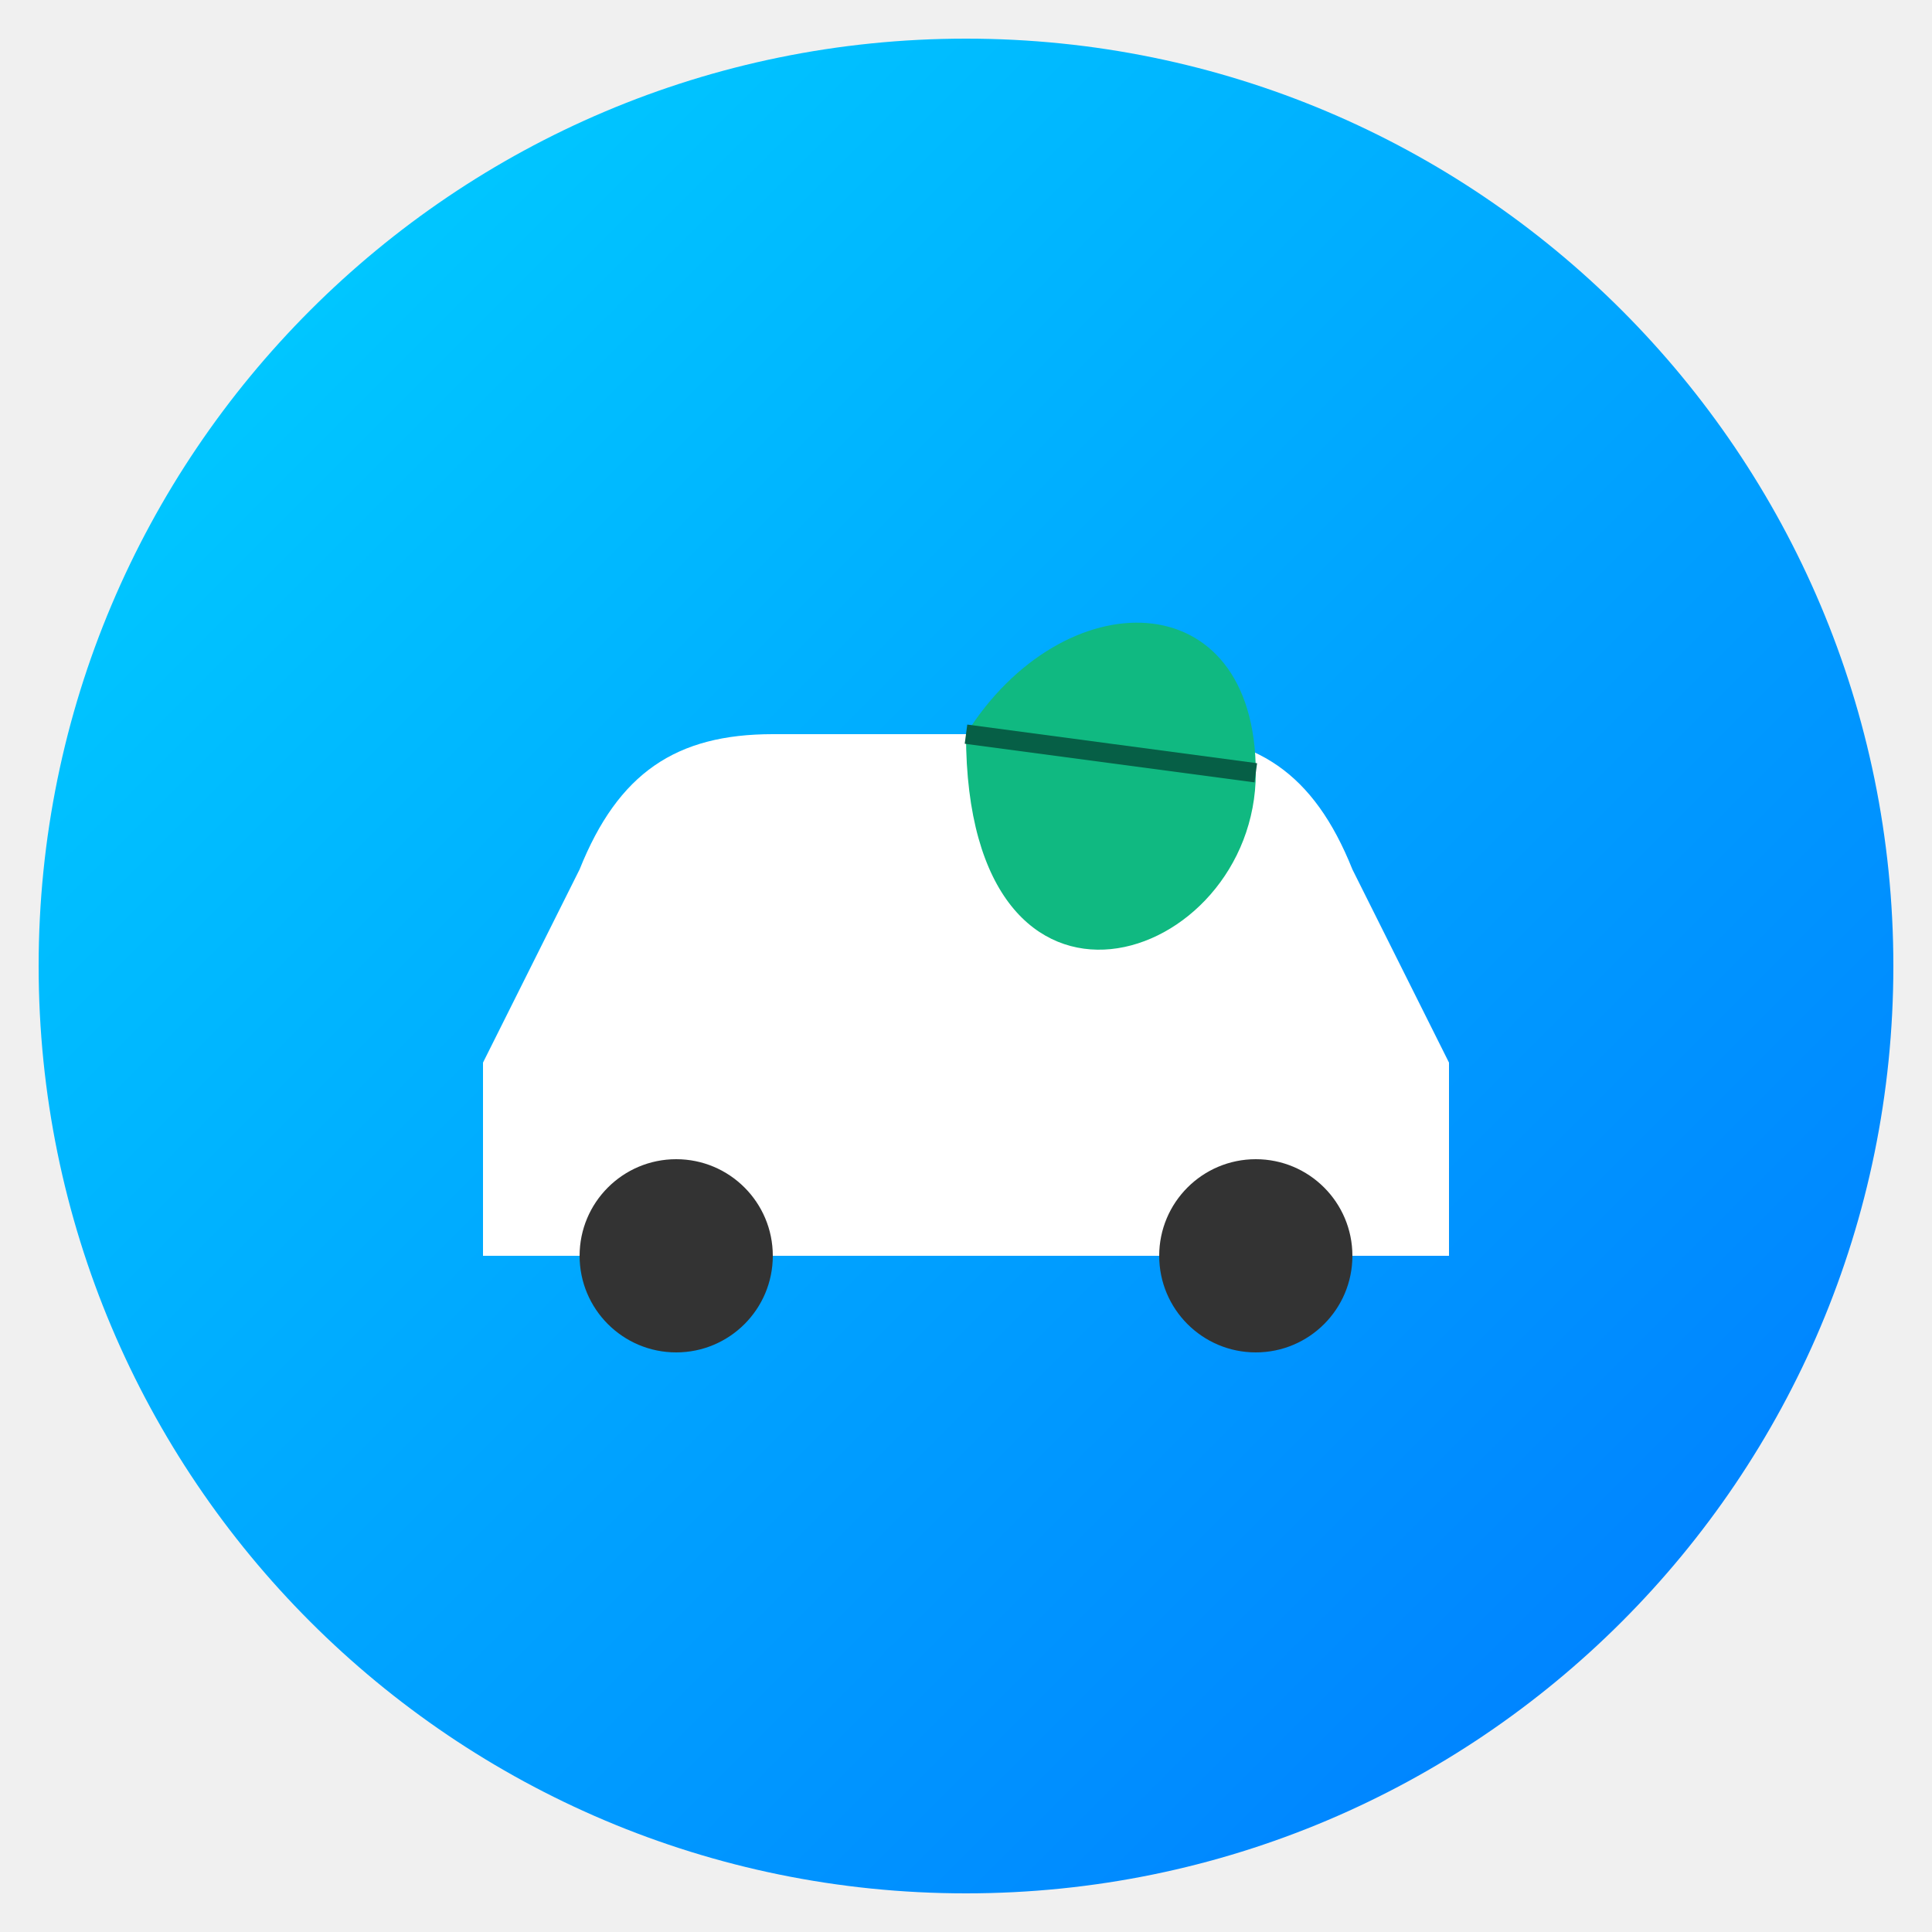
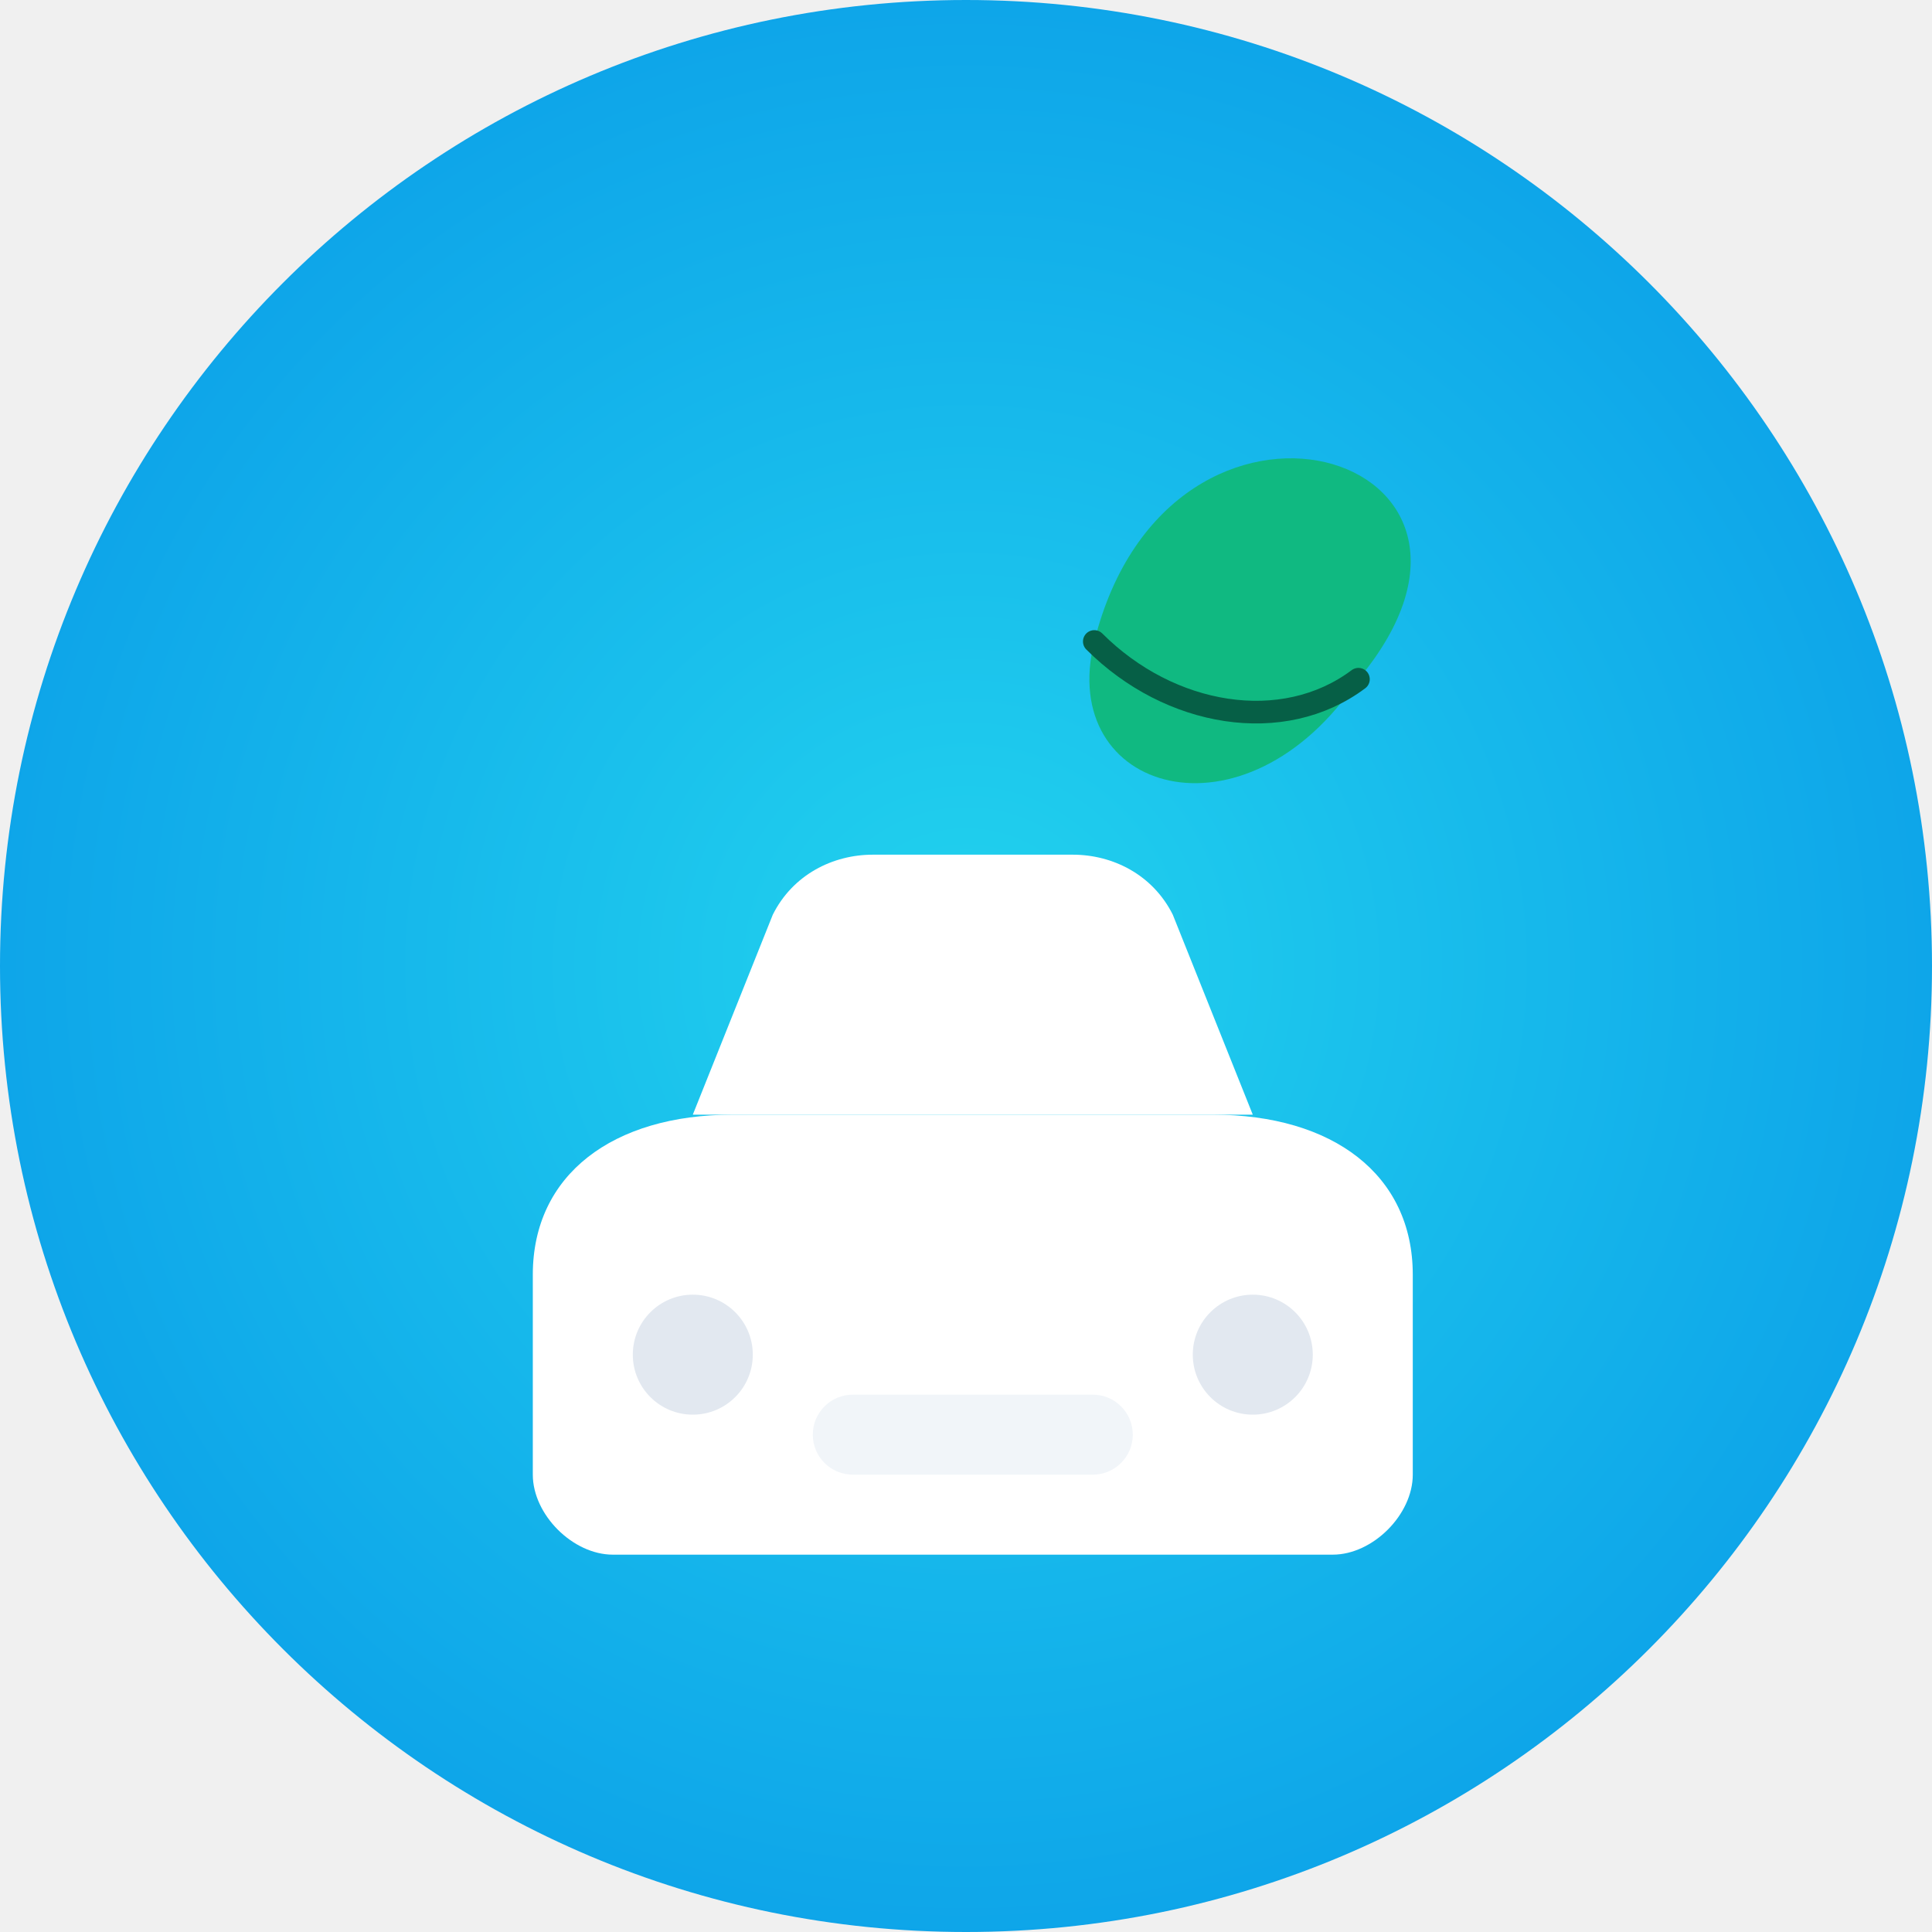
- <svg xmlns="http://www.w3.org/2000/svg" viewBox="0 0 100 100">
+ <svg xmlns="http://www.w3.org/2000/svg" viewBox="0 0 512 512">
  <defs>
-     <linearGradient id="blueGrad" x1="0%" y1="0%" x2="100%" y2="100%">
-       <stop offset="0%" style="stop-color:#00d4ff;stop-opacity:1" />
-       <stop offset="100%" style="stop-color:#0077ff;stop-opacity:1" />
-     </linearGradient>
+     <radialGradient id="blueGradient" cx="50%" cy="50%" r="50%" fx="50%" fy="50%">
+       <stop offset="0%" style="stop-color:#22d3ee;stop-opacity:1" />
+       <stop offset="100%" style="stop-color:#0ea5e9;stop-opacity:1" />
+     </radialGradient>
  </defs>
-   <circle cx="50" cy="50" r="48" fill="url(#blueGrad)" />
-   <path d="M75,55 L75,65 L25,65 L25,55 L30,45 C32,40 35,38 40,38 L60,38 C65,38 68,40 70,45 Z" fill="white" />
-   <circle cx="35" cy="65" r="5" fill="#333" />
-   <circle cx="65" cy="65" r="5" fill="#333" />
-   <path d="M50,38 C55,30 65,30 65,40 C65,50 50,55 50,38 Z" fill="#10b981" />
-   <path d="M50,38 L65,40" stroke="#065f46" stroke-width="1" fill="none" />
+   <circle cx="256" cy="256" r="256" fill="url(#blueGradient)" />
+   <g transform="translate(120, 200) scale(0.53)">
+     <path d="M480,260 C480,210 440,180 380,180 L140,180 C80,180 40,210 40,260 L40,360 C40,380 60,400 80,400 L440,400 C460,400 480,380 480,360 L480,260 Z" fill="white" />
+     <path d="M120,180 L160,80 C170,60 190,50 210,50 L310,50 C330,50 350,60 360,80 L400,180 Z" fill="white" />
+     <circle cx="120" cy="300" r="30" fill="#e2e8f0" />
+     <circle cx="400" cy="300" r="30" fill="#e2e8f0" />
+     <rect x="180" y="320" width="160" height="40" rx="20" fill="#f1f5f9" />
+   </g>
+   <path d="M360,180 C410,120 310,90 290,170 C280,210 330,225 360,180 Z" fill="#10b981" />
+   <path d="M290,170 C310,190 340,195 360,180" stroke="#065f46" stroke-width="6" fill="none" stroke-linecap="round" />
</svg>
